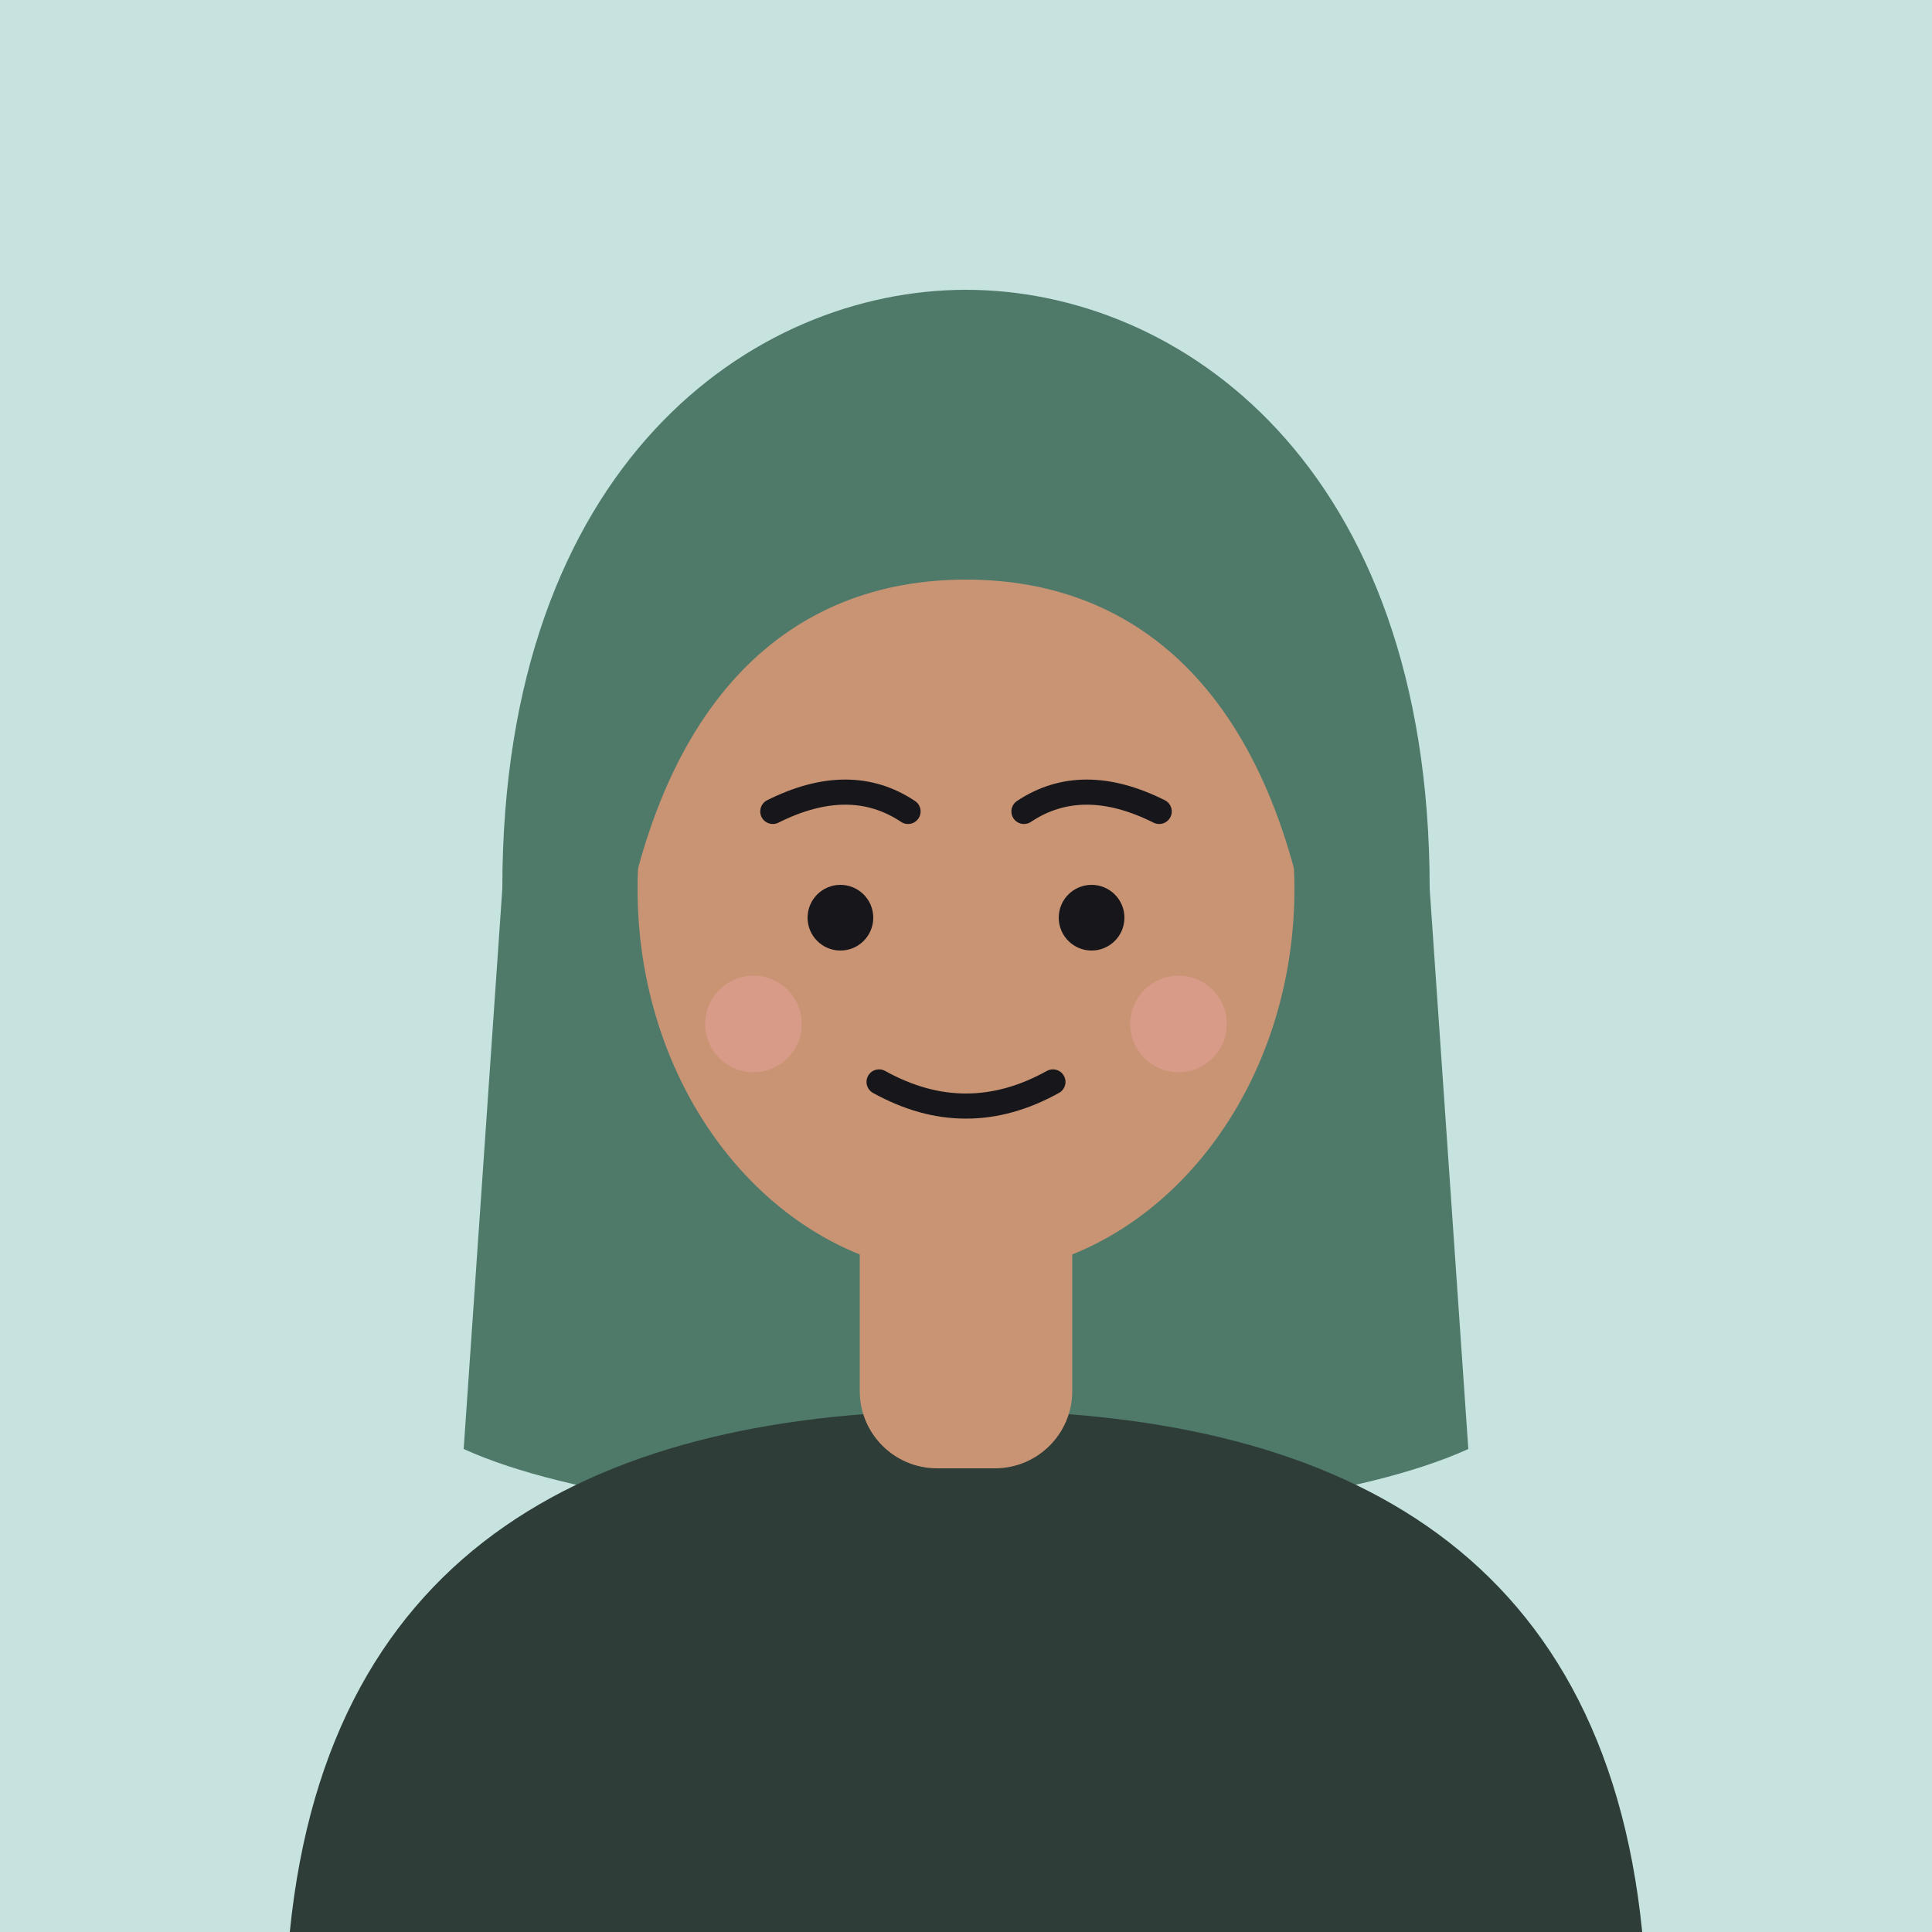
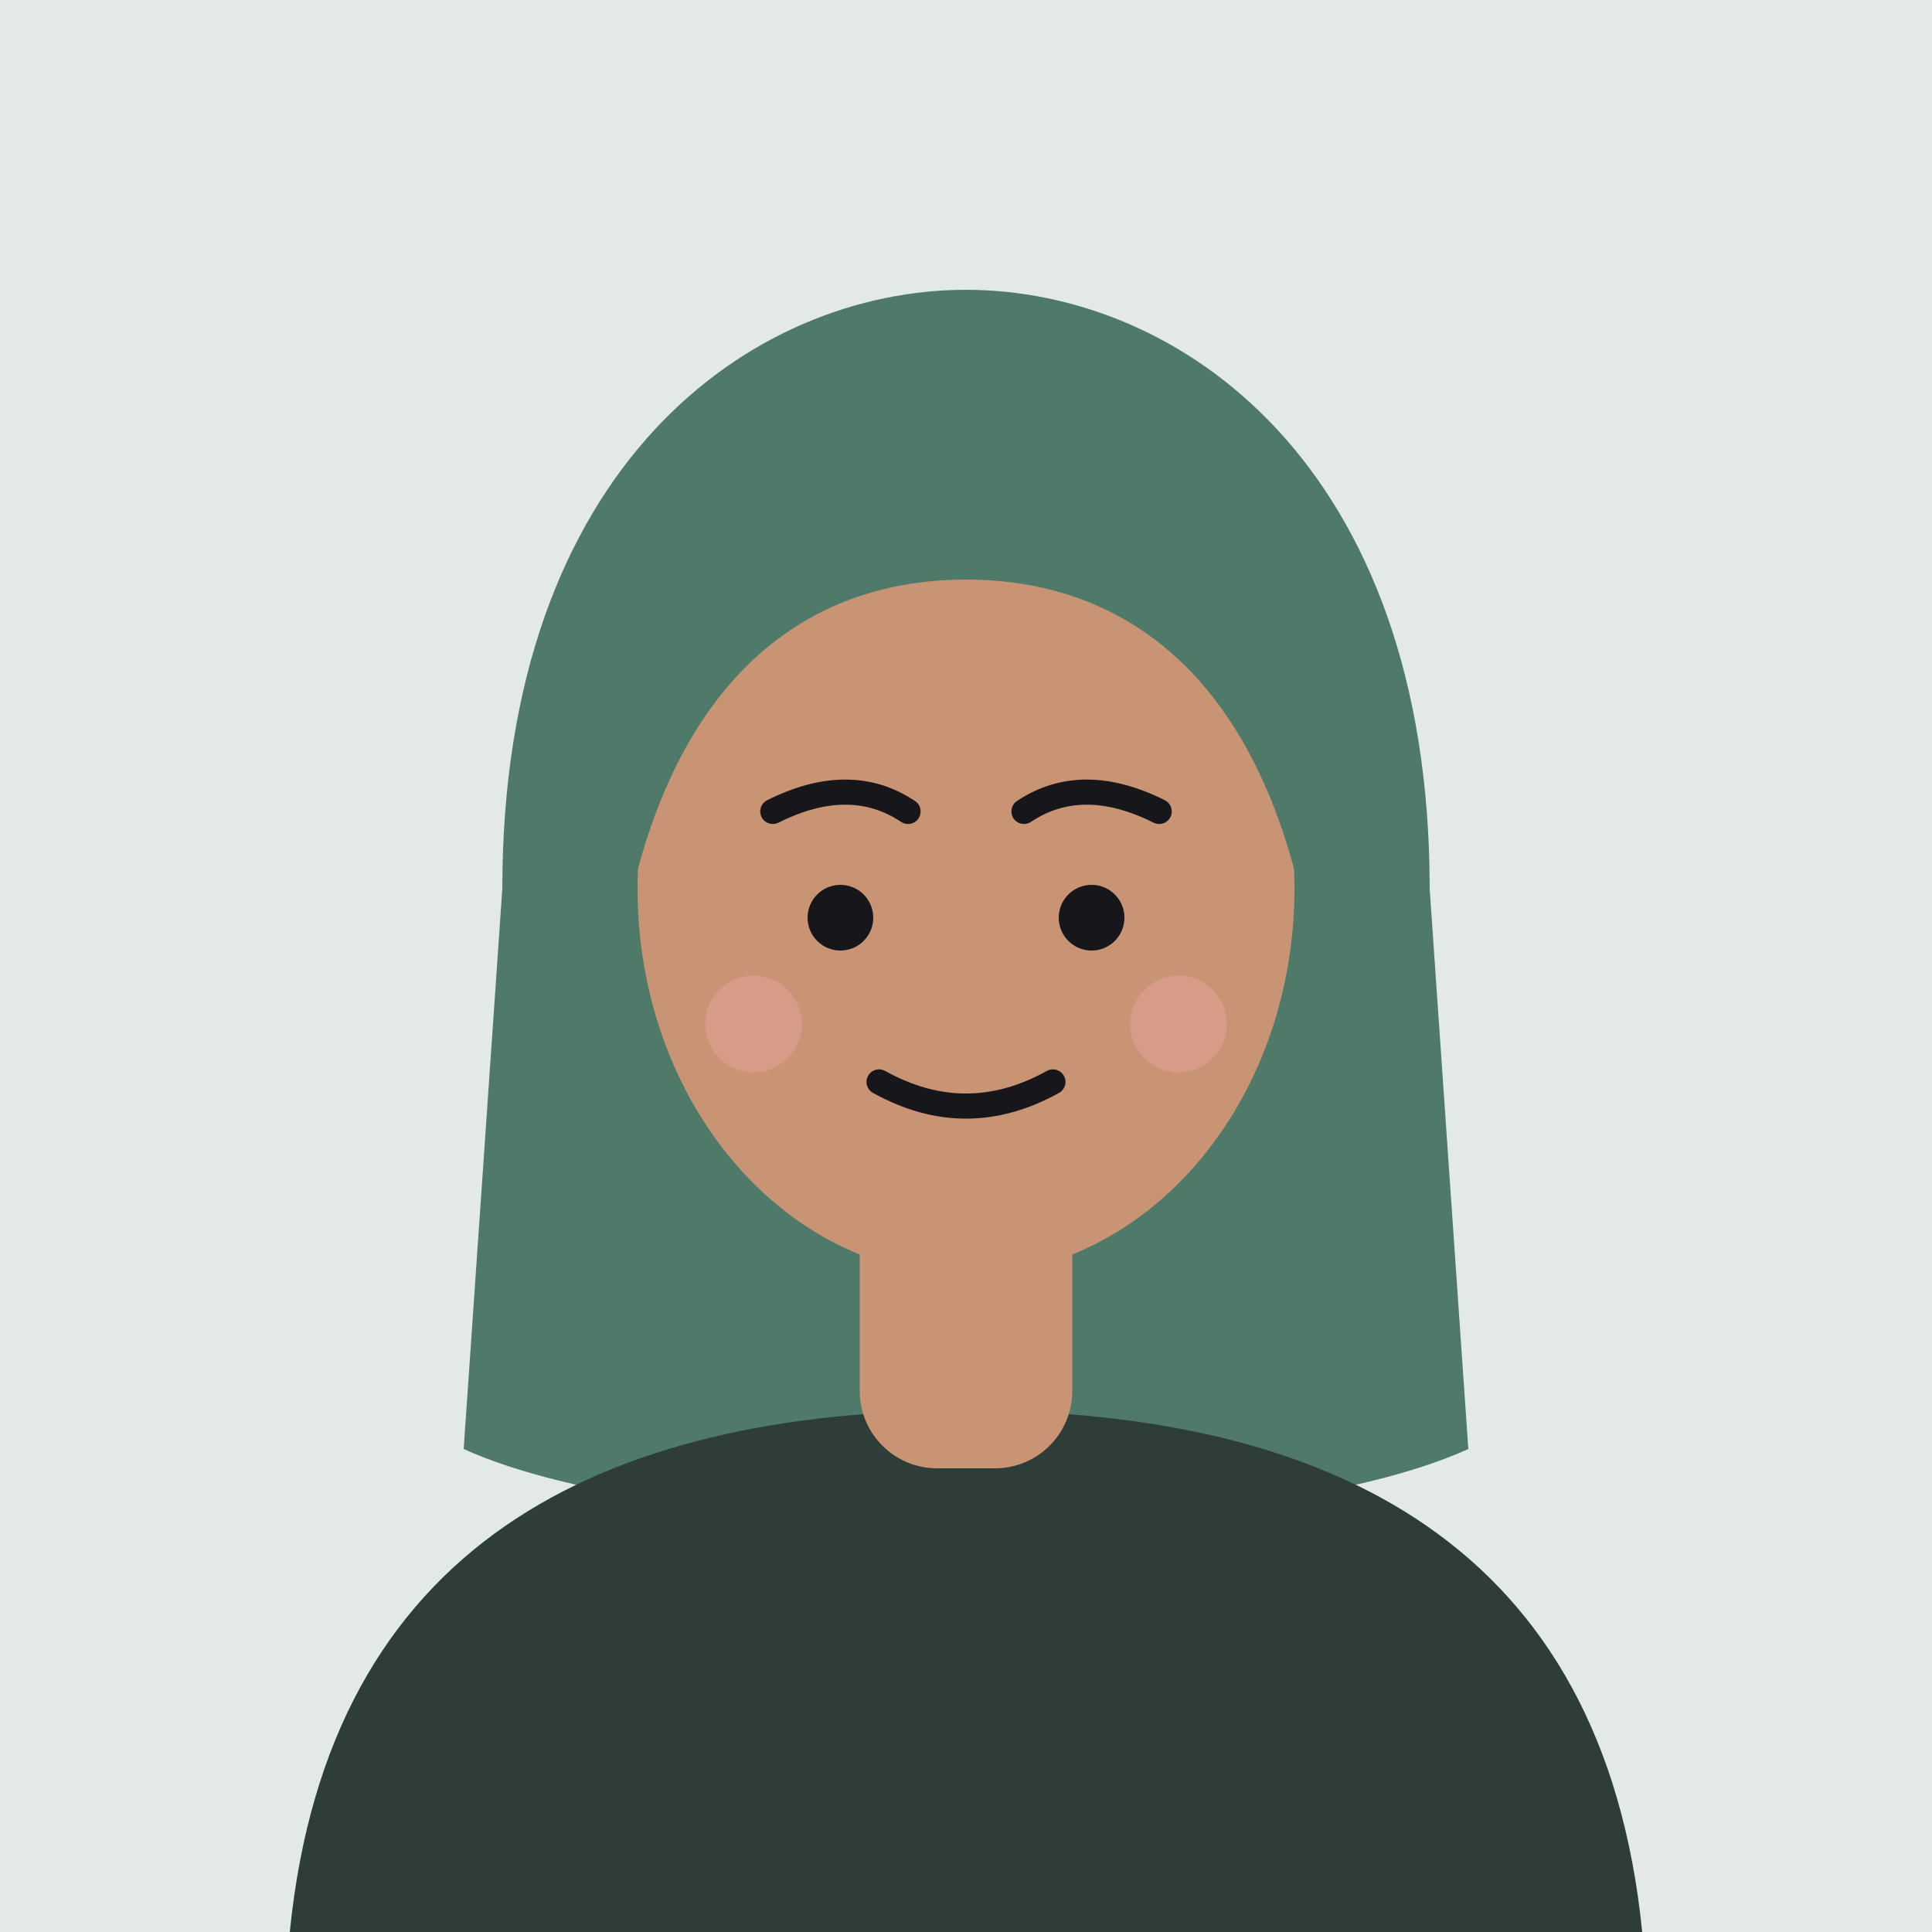
<svg xmlns="http://www.w3.org/2000/svg" viewBox="0 0 200 200" role="img">
-   <rect width="200" height="200" fill="#c7e3df" />
+   <rect width="200" height="200" fill="#e3e9e4" />
  <path d="M52 92 C52 48 78 30 100 30 C122 30 148 48 148 92 L152 150 C130 160 70 160 48 150 Z" fill="#4f7a6a" />
  <path d="M30 200 C34 160 62 146 100 146 C138 146 166 160 170 200 Z" fill="#2e3d37" />
  <rect x="89" y="122" width="22" height="30" rx="8" fill="#c99474" />
  <ellipse cx="100" cy="92" rx="34" ry="40" fill="#c99474" />
  <path d="M64 100 C62 60 82 44 100 44 C118 44 138 60 136 100 C132 72 118 60 100 60 C82 60 68 72 64 100 Z" fill="#4f7a6a" />
  <path d="M80 84 Q88 80 94 84 M106 84 Q112 80 120 84" stroke="#17171b" stroke-width="2.6" fill="none" stroke-linecap="round" />
  <circle cx="87" cy="95" r="3.4" fill="#17171b" />
  <circle cx="113" cy="95" r="3.4" fill="#17171b" />
  <path d="M91 112 Q100 117 109 112" stroke="#17171b" stroke-width="2.6" fill="none" stroke-linecap="round" />
  <circle cx="78" cy="106" r="5" fill="#e9a3a0" opacity="0.45" />
  <circle cx="122" cy="106" r="5" fill="#e9a3a0" opacity="0.45" />
</svg>
